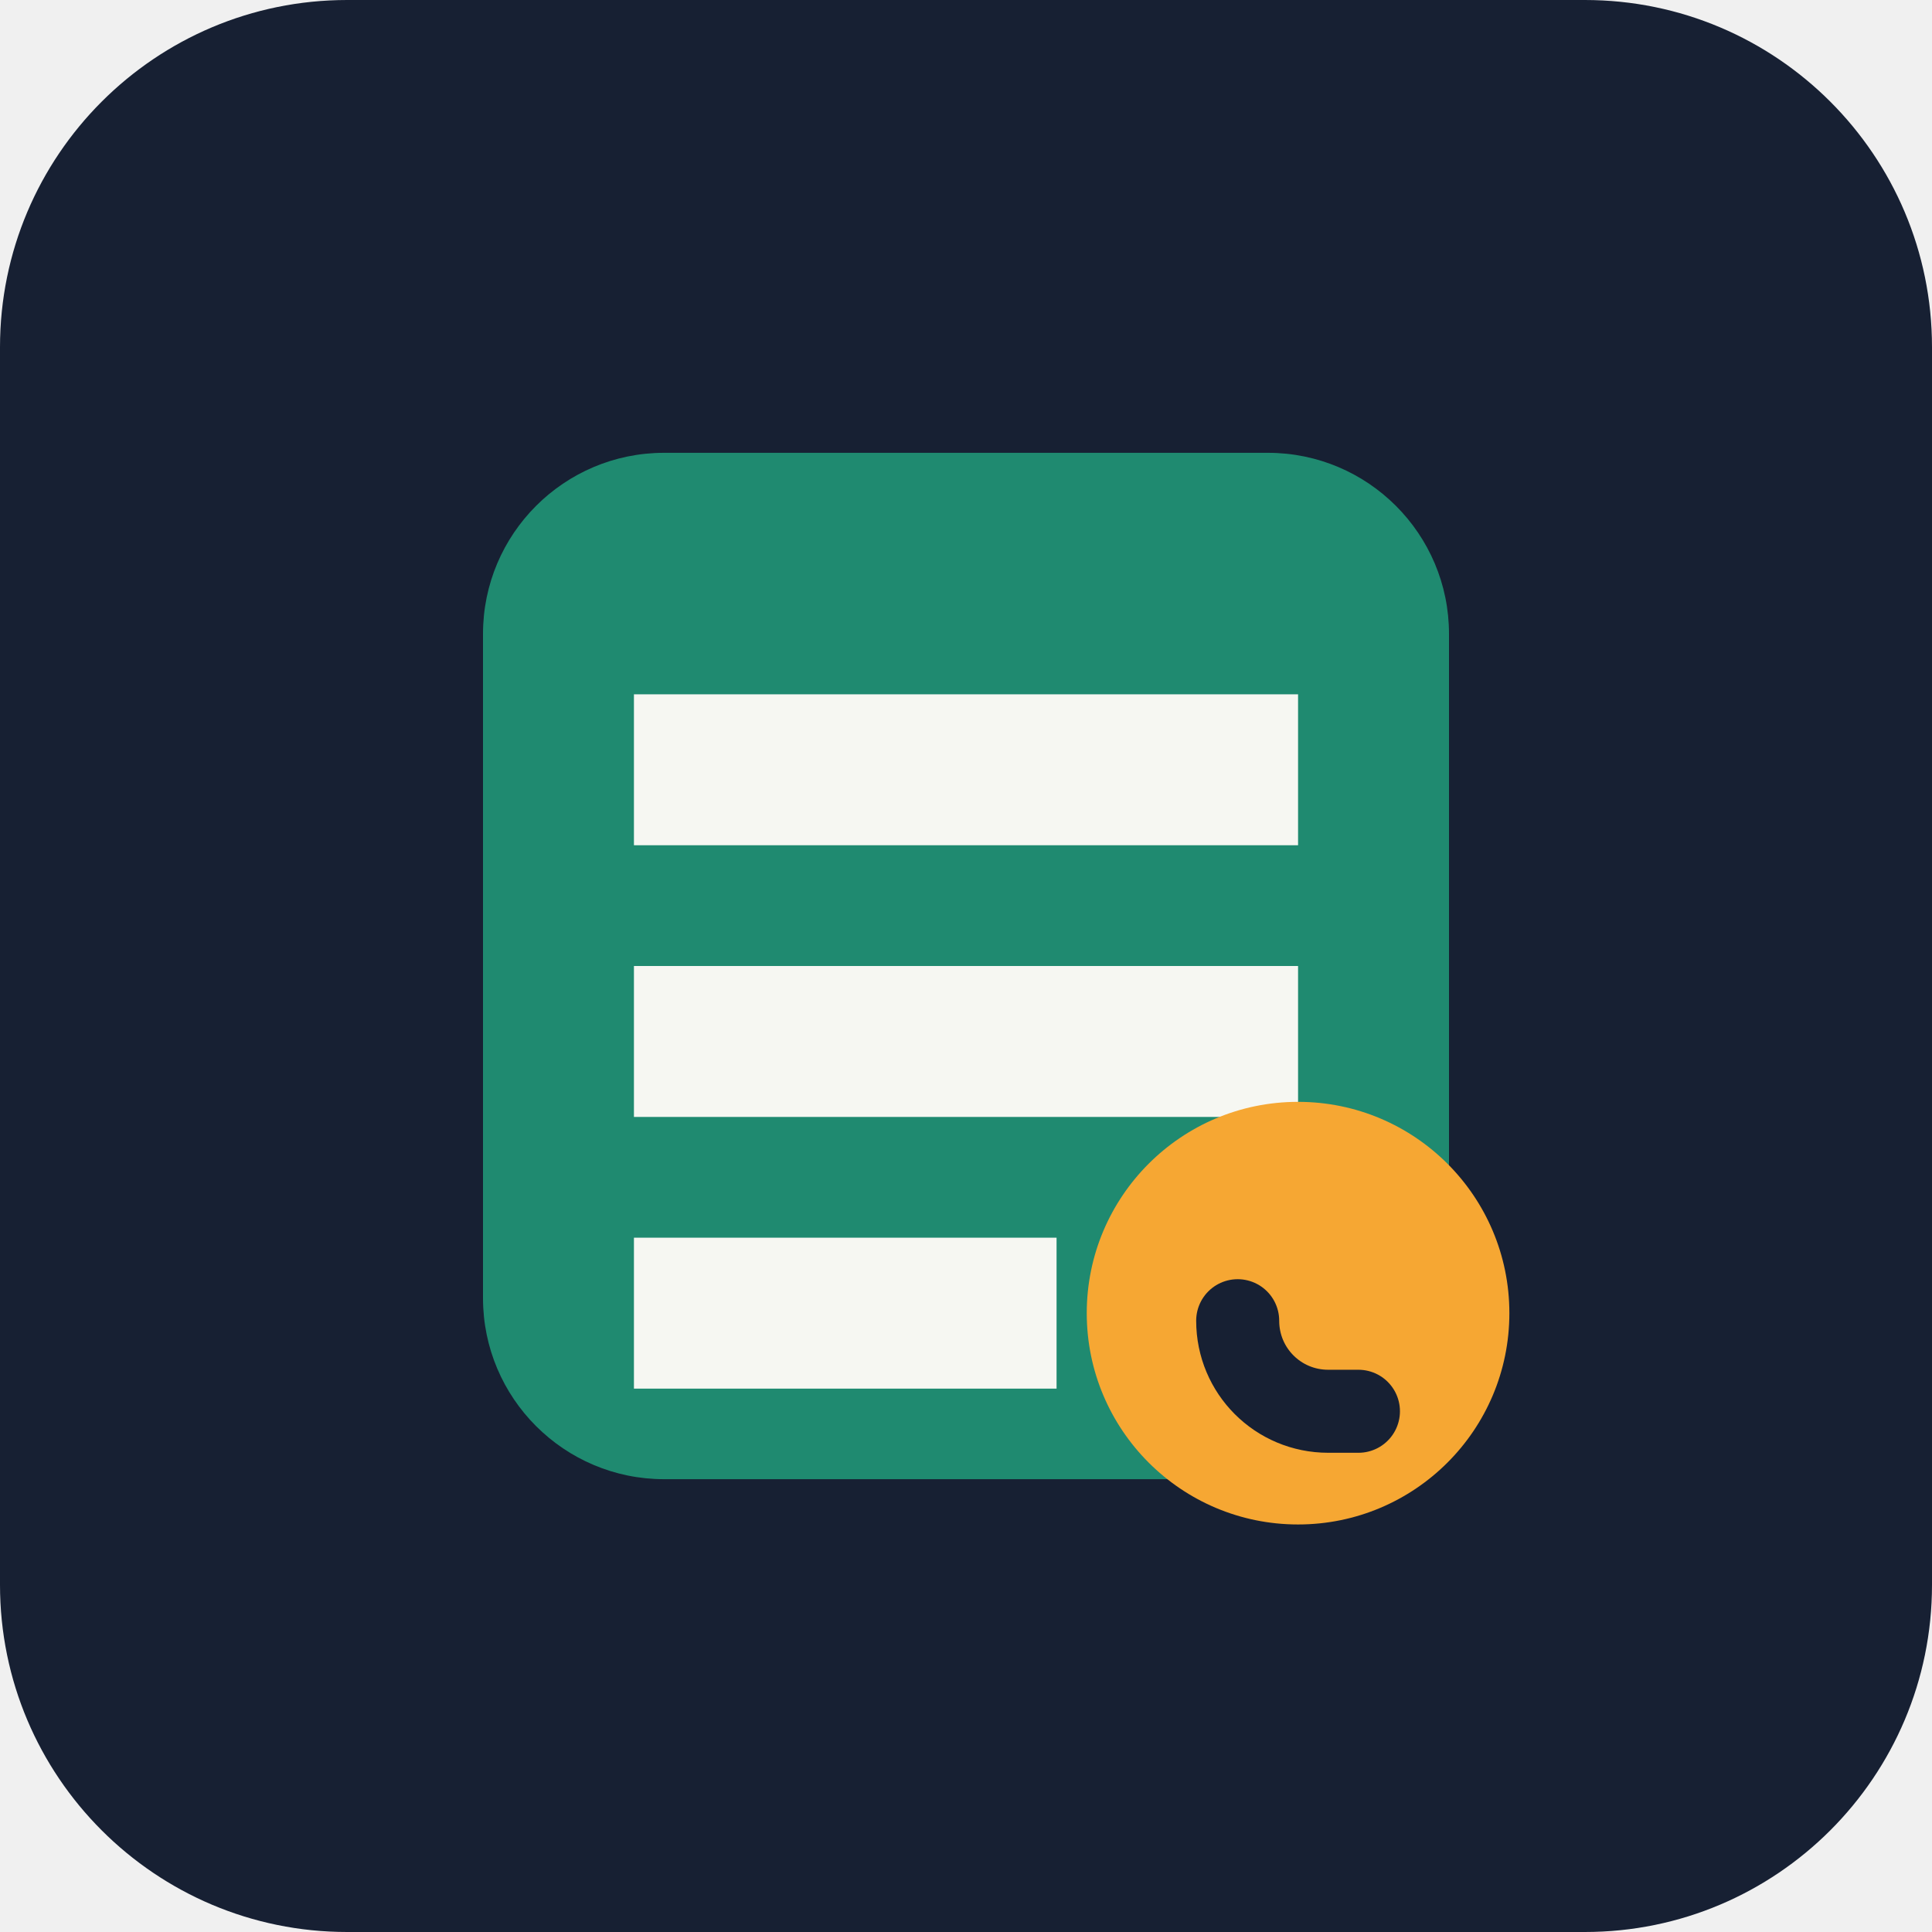
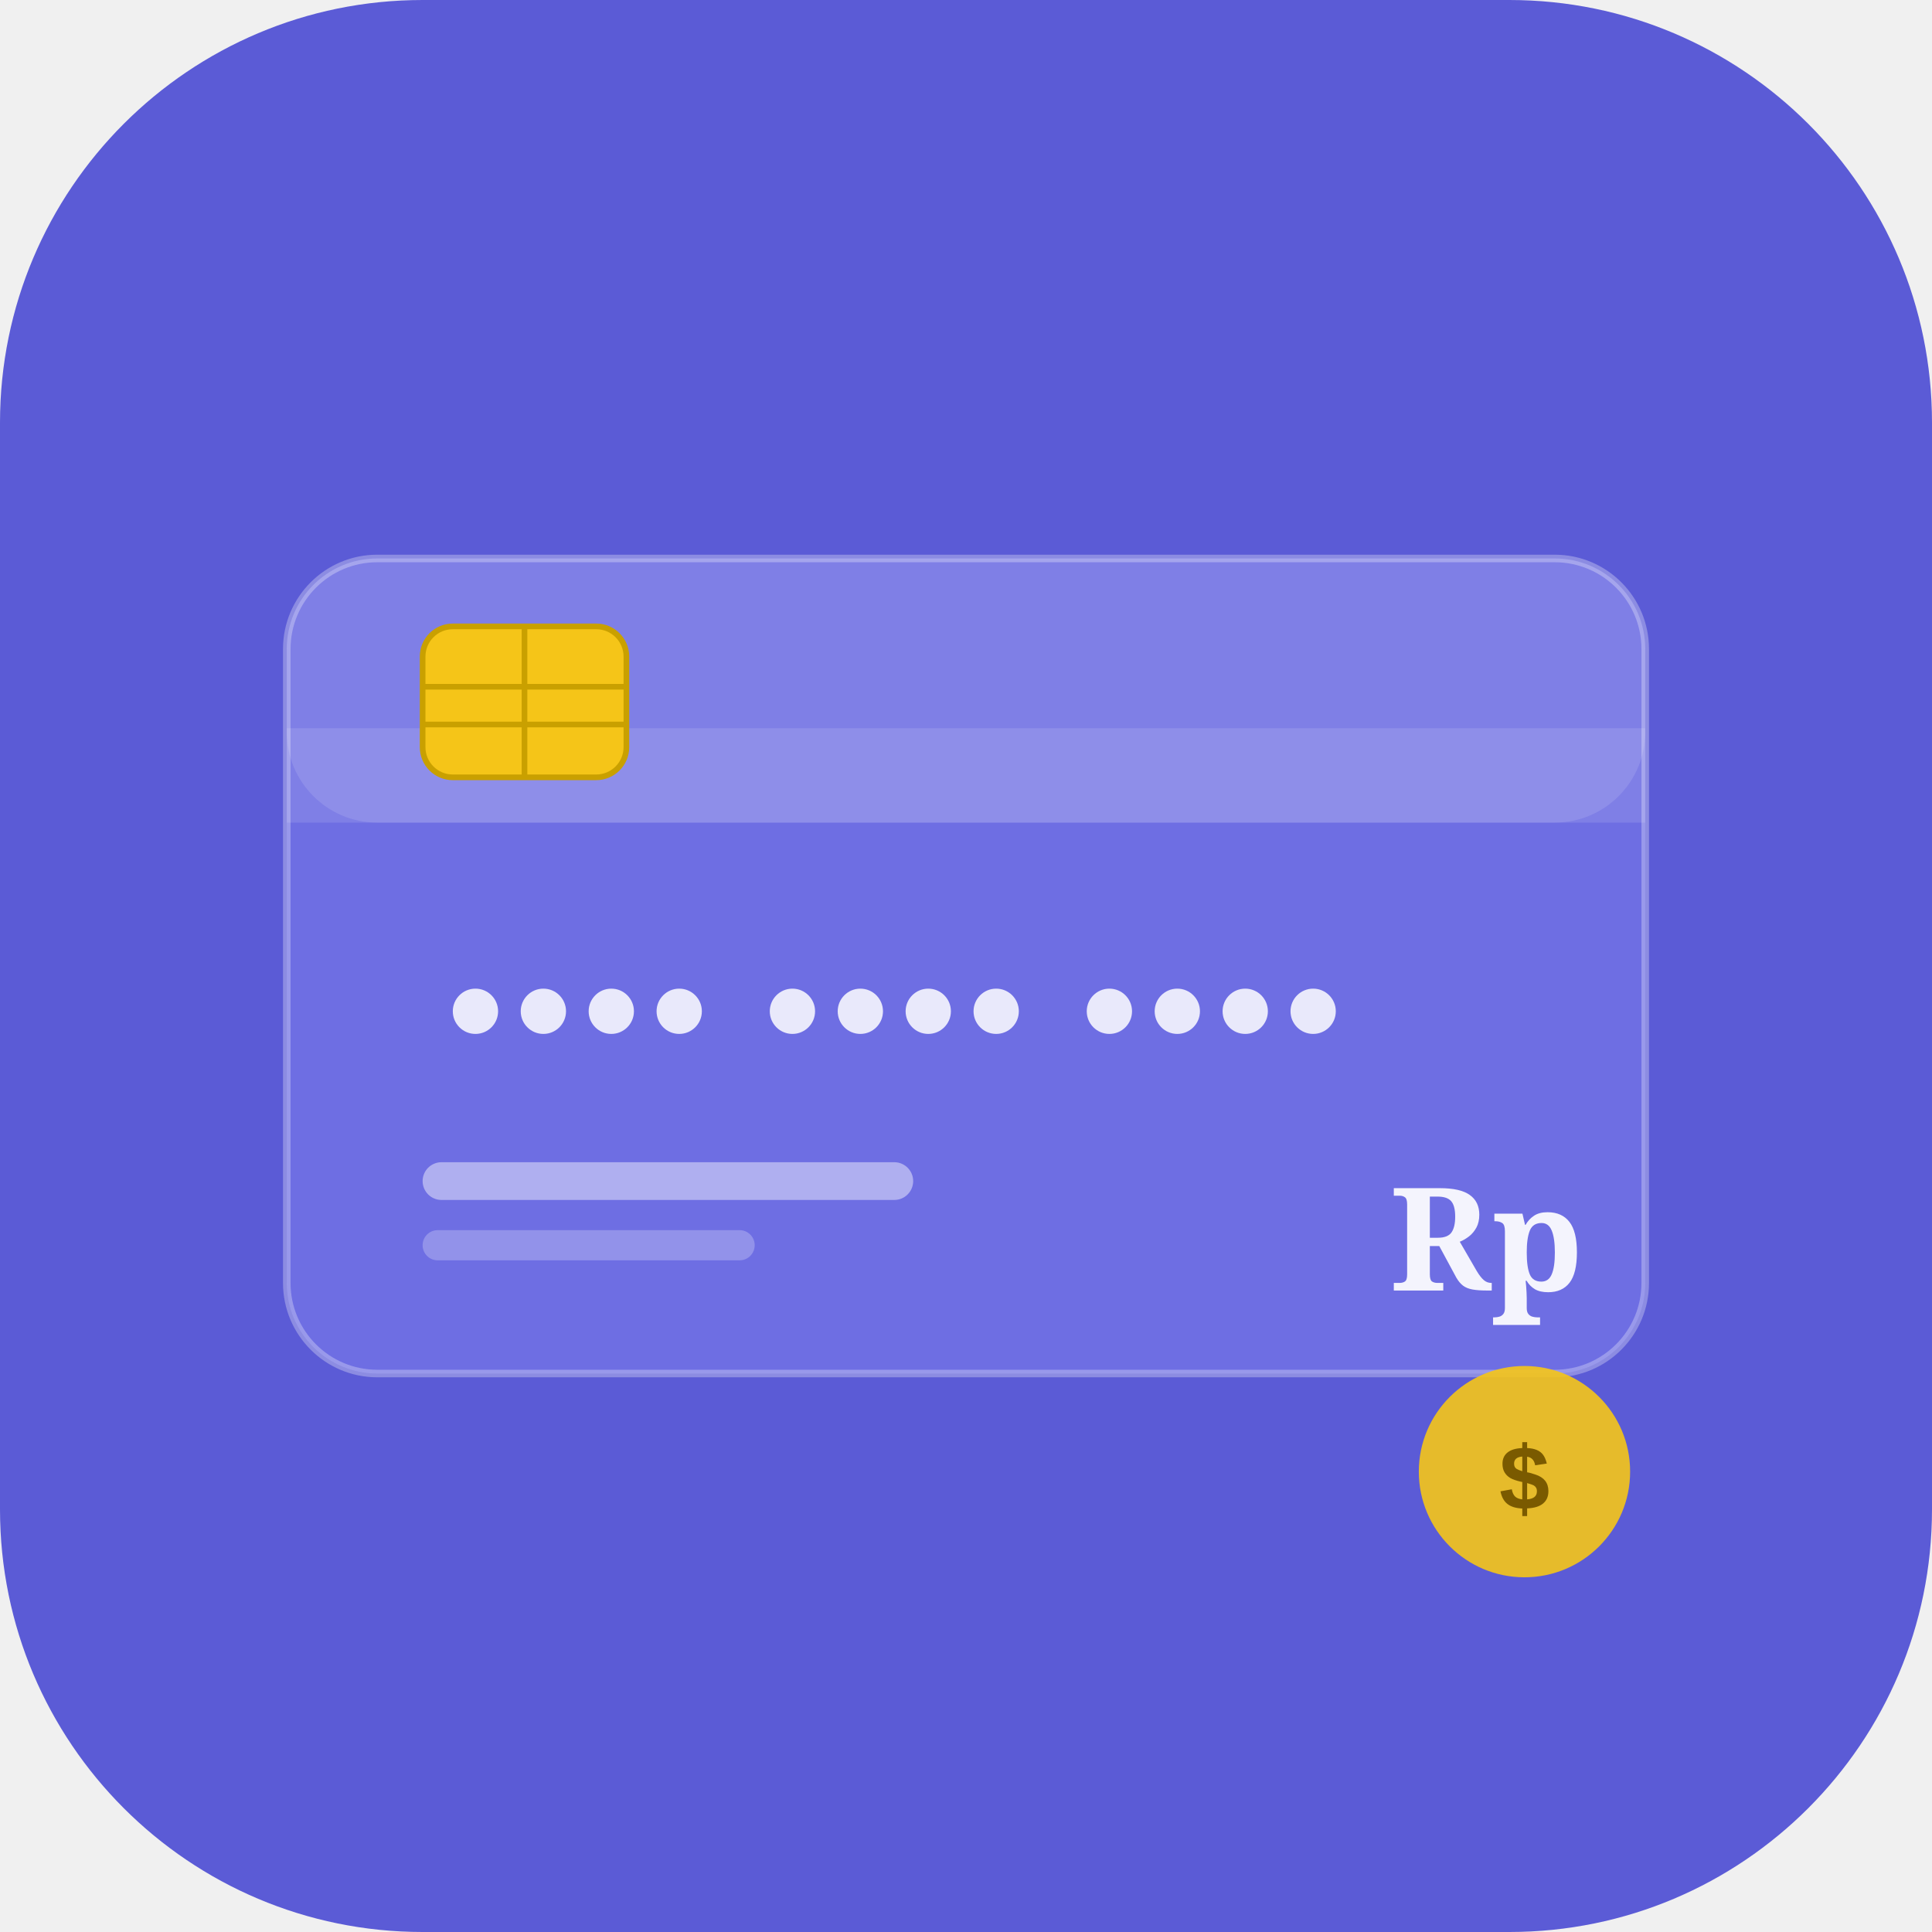
<svg xmlns="http://www.w3.org/2000/svg" viewBox="0 0 512 512">
-   <rect width="512" height="512" rx="92" fill="#172033" />
-   <path d="M128 168c0-26.5 21.5-48 48-48h160c26.5 0 48 21.5 48 48v176c0 26.5-21.5 48-48 48H176c-26.5 0-48-21.5-48-48V168Z" fill="#1F8A70" />
-   <path d="M168 184h176v40H168v-40Zm0 72h176v40H168v-40Zm0 72h112v40H168v-40Z" fill="#F6F7F2" />
-   <circle cx="344" cy="348" r="56" fill="#F6A733" />
-   <path d="M328 350c0 13.3 10.7 24 24 24h8" stroke="#172033" stroke-width="22" stroke-linecap="round" />
+   <rect width="512" height="512" rx="112" fill="#5B5BD6" />
+   <rect x="76" y="148" width="360" height="216" rx="24" fill="#7C7CEB" opacity="0.6" />
+   <rect x="76" y="148" width="360" height="216" rx="24" fill="none" stroke="rgba(255,255,255,0.3)" stroke-width="2" />
+   <rect x="76" y="148" width="360" height="70" rx="24" fill="rgba(255,255,255,0.12)" />
+   <rect x="76" y="193" width="360" height="25" fill="rgba(255,255,255,0.12)" />
+   <rect x="112" y="166" width="54" height="40" rx="8" fill="#F5C518" />
+   <rect x="112" y="166" width="54" height="40" rx="8" fill="none" stroke="#C9A000" stroke-width="1.5" />
+   <line x1="139" y1="166" x2="139" y2="206" stroke="#C9A000" stroke-width="1.5" />
+   <line x1="112" y1="182" x2="166" y2="182" stroke="#C9A000" stroke-width="1.5" />
+   <line x1="112" y1="192" x2="166" y2="192" stroke="#C9A000" stroke-width="1.5" />
+   <circle cx="126" cy="268" r="6" fill="white" opacity="0.85" />
+   <circle cx="144" cy="268" r="6" fill="white" opacity="0.85" />
+   <circle cx="162" cy="268" r="6" fill="white" opacity="0.85" />
+   <circle cx="180" cy="268" r="6" fill="white" opacity="0.85" />
+   <circle cx="210" cy="268" r="6" fill="white" opacity="0.85" />
+   <circle cx="228" cy="268" r="6" fill="white" opacity="0.85" />
+   <circle cx="246" cy="268" r="6" fill="white" opacity="0.85" />
+   <circle cx="264" cy="268" r="6" fill="white" opacity="0.85" />
+   <circle cx="294" cy="268" r="6" fill="white" opacity="0.85" />
+   <circle cx="312" cy="268" r="6" fill="white" opacity="0.85" />
+   <circle cx="330" cy="268" r="6" fill="white" opacity="0.85" />
+   <circle cx="348" cy="268" r="6" fill="white" opacity="0.85" />
+   <rect x="112" y="308" width="130" height="10" rx="5" fill="rgba(255,255,255,0.45)" />
+   <rect x="112" y="326" width="88" height="8" rx="4" fill="rgba(255,255,255,0.25)" />
+   <text x="394" y="342" font-family="Georgia,serif" font-size="38" font-weight="bold" fill="rgba(255,255,255,0.92)" text-anchor="middle">Rp</text>
+   <circle cx="404" cy="390" r="28" fill="#F5C518" opacity="0.9" />
+   <text x="404" y="400" font-family="Arial,sans-serif" font-size="24" font-weight="bold" fill="#7A5A00" text-anchor="middle">$</text>
</svg>
